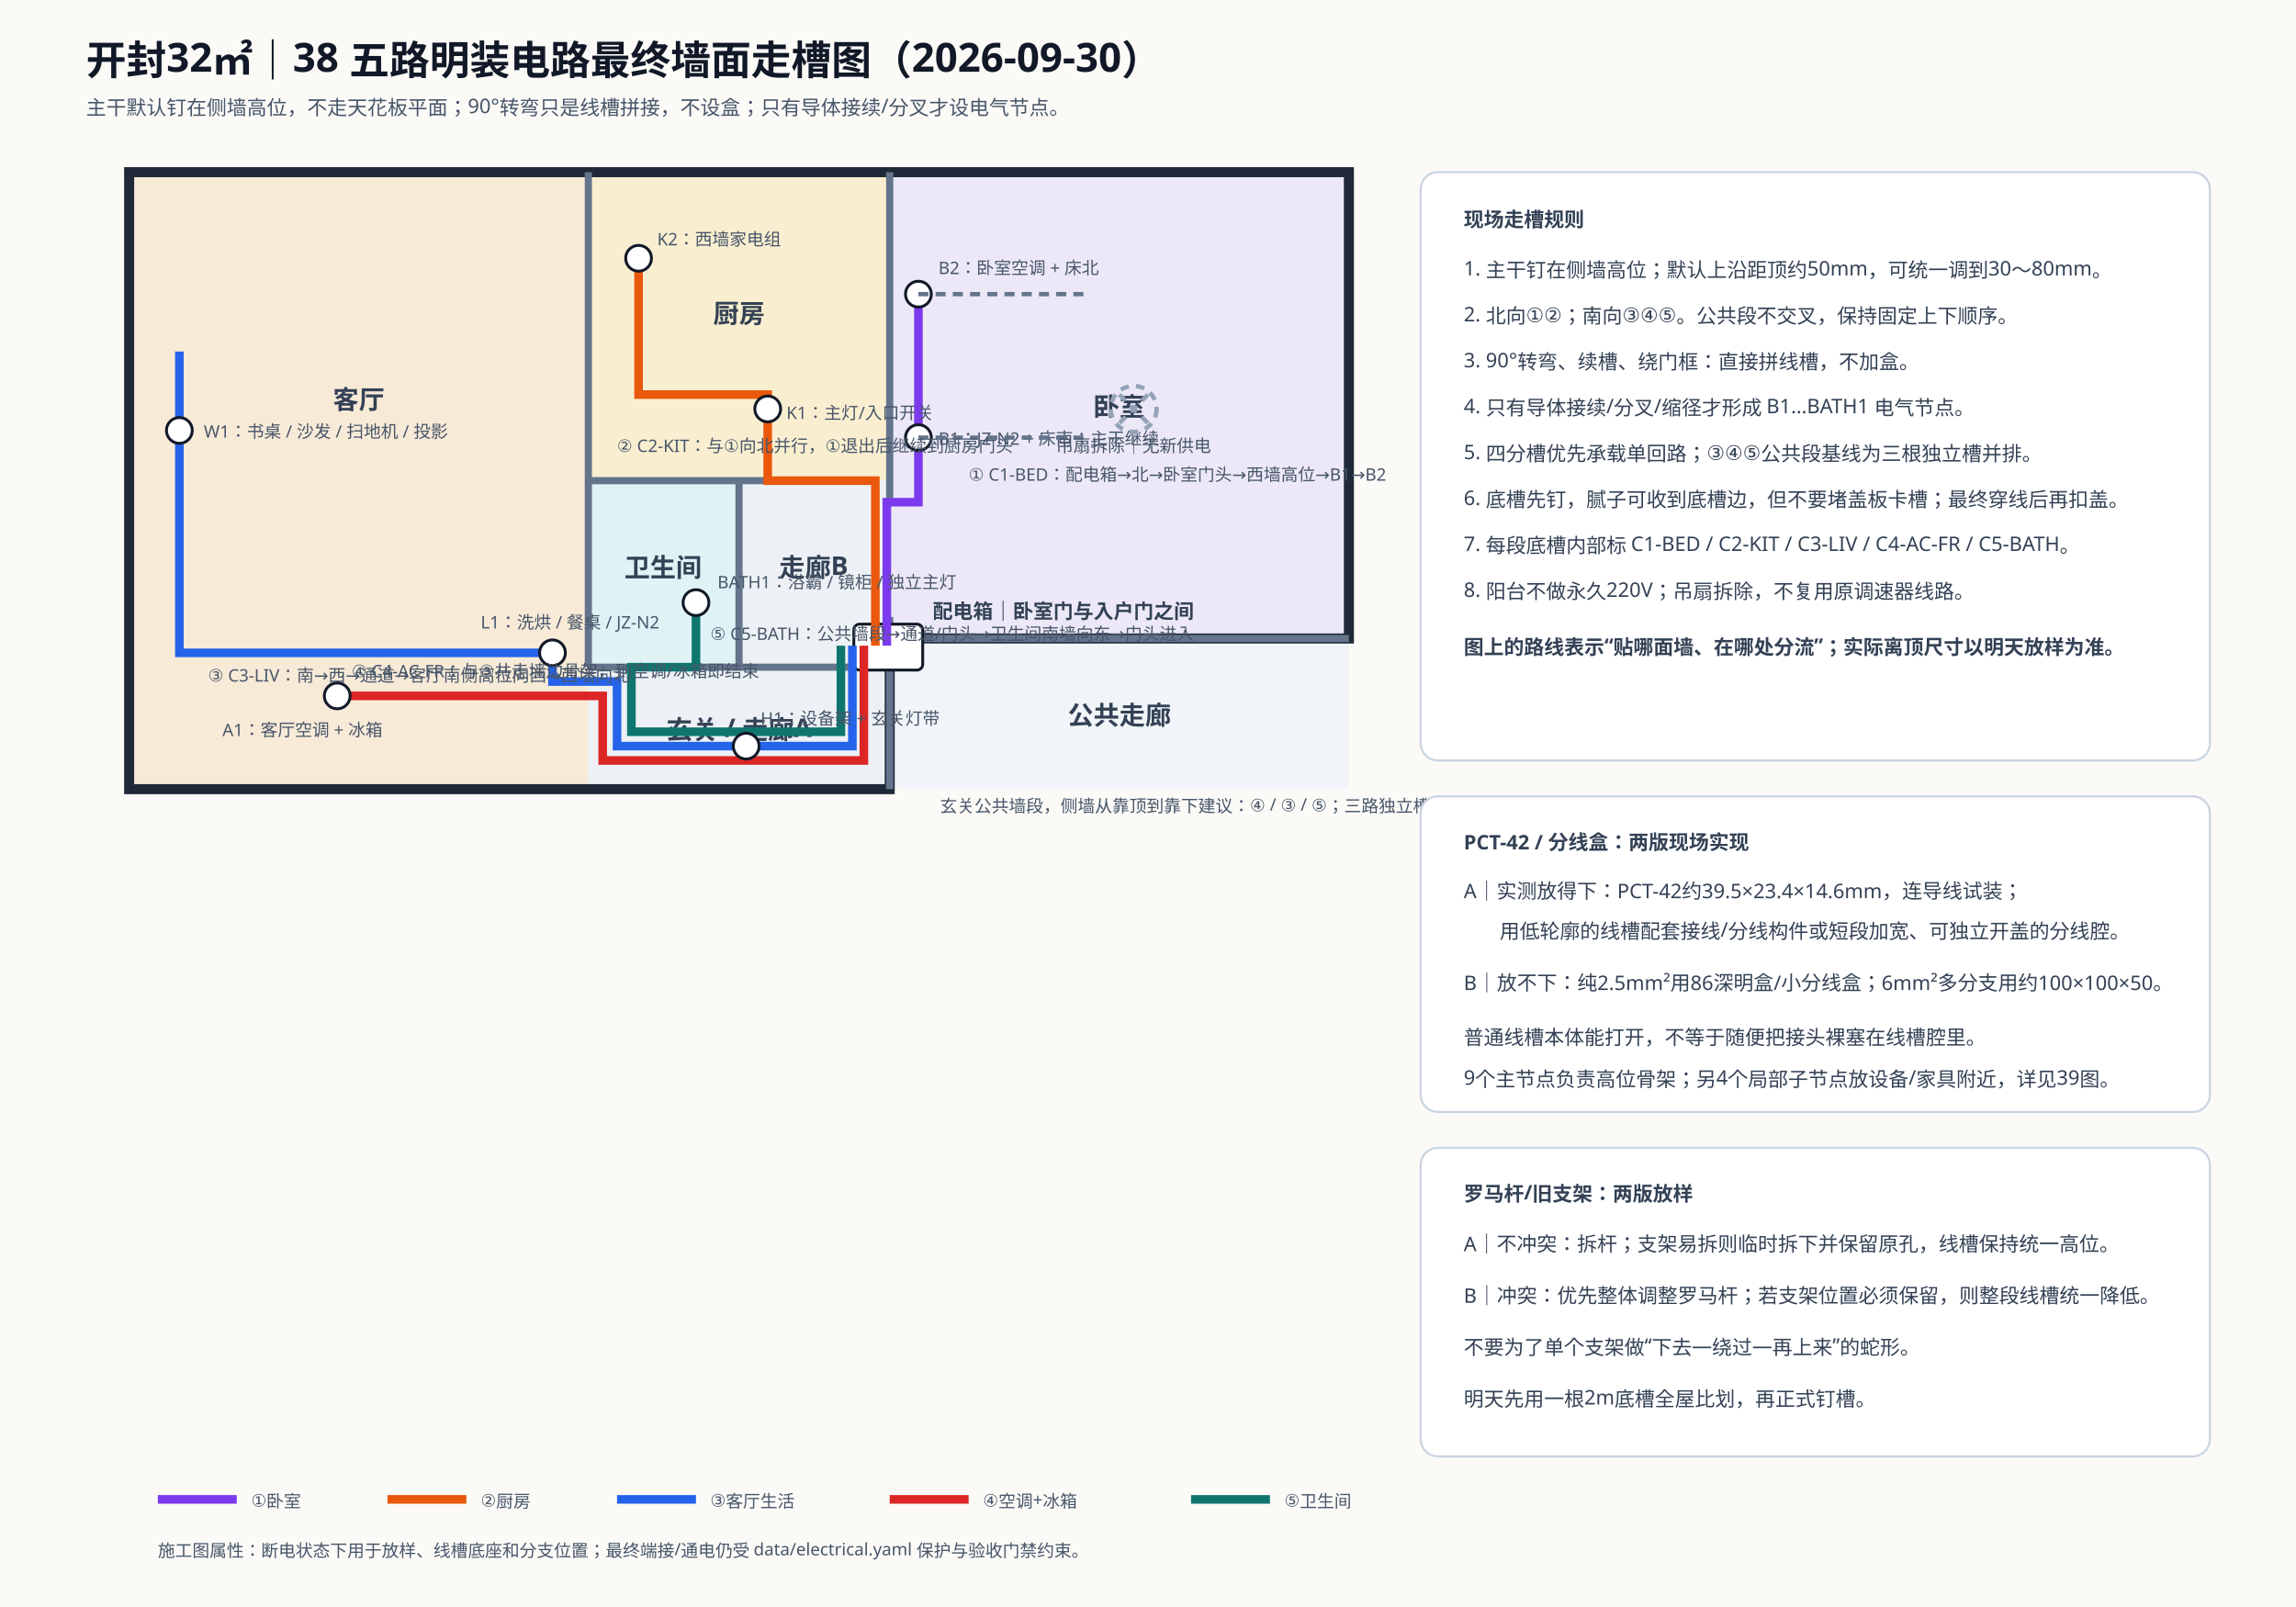
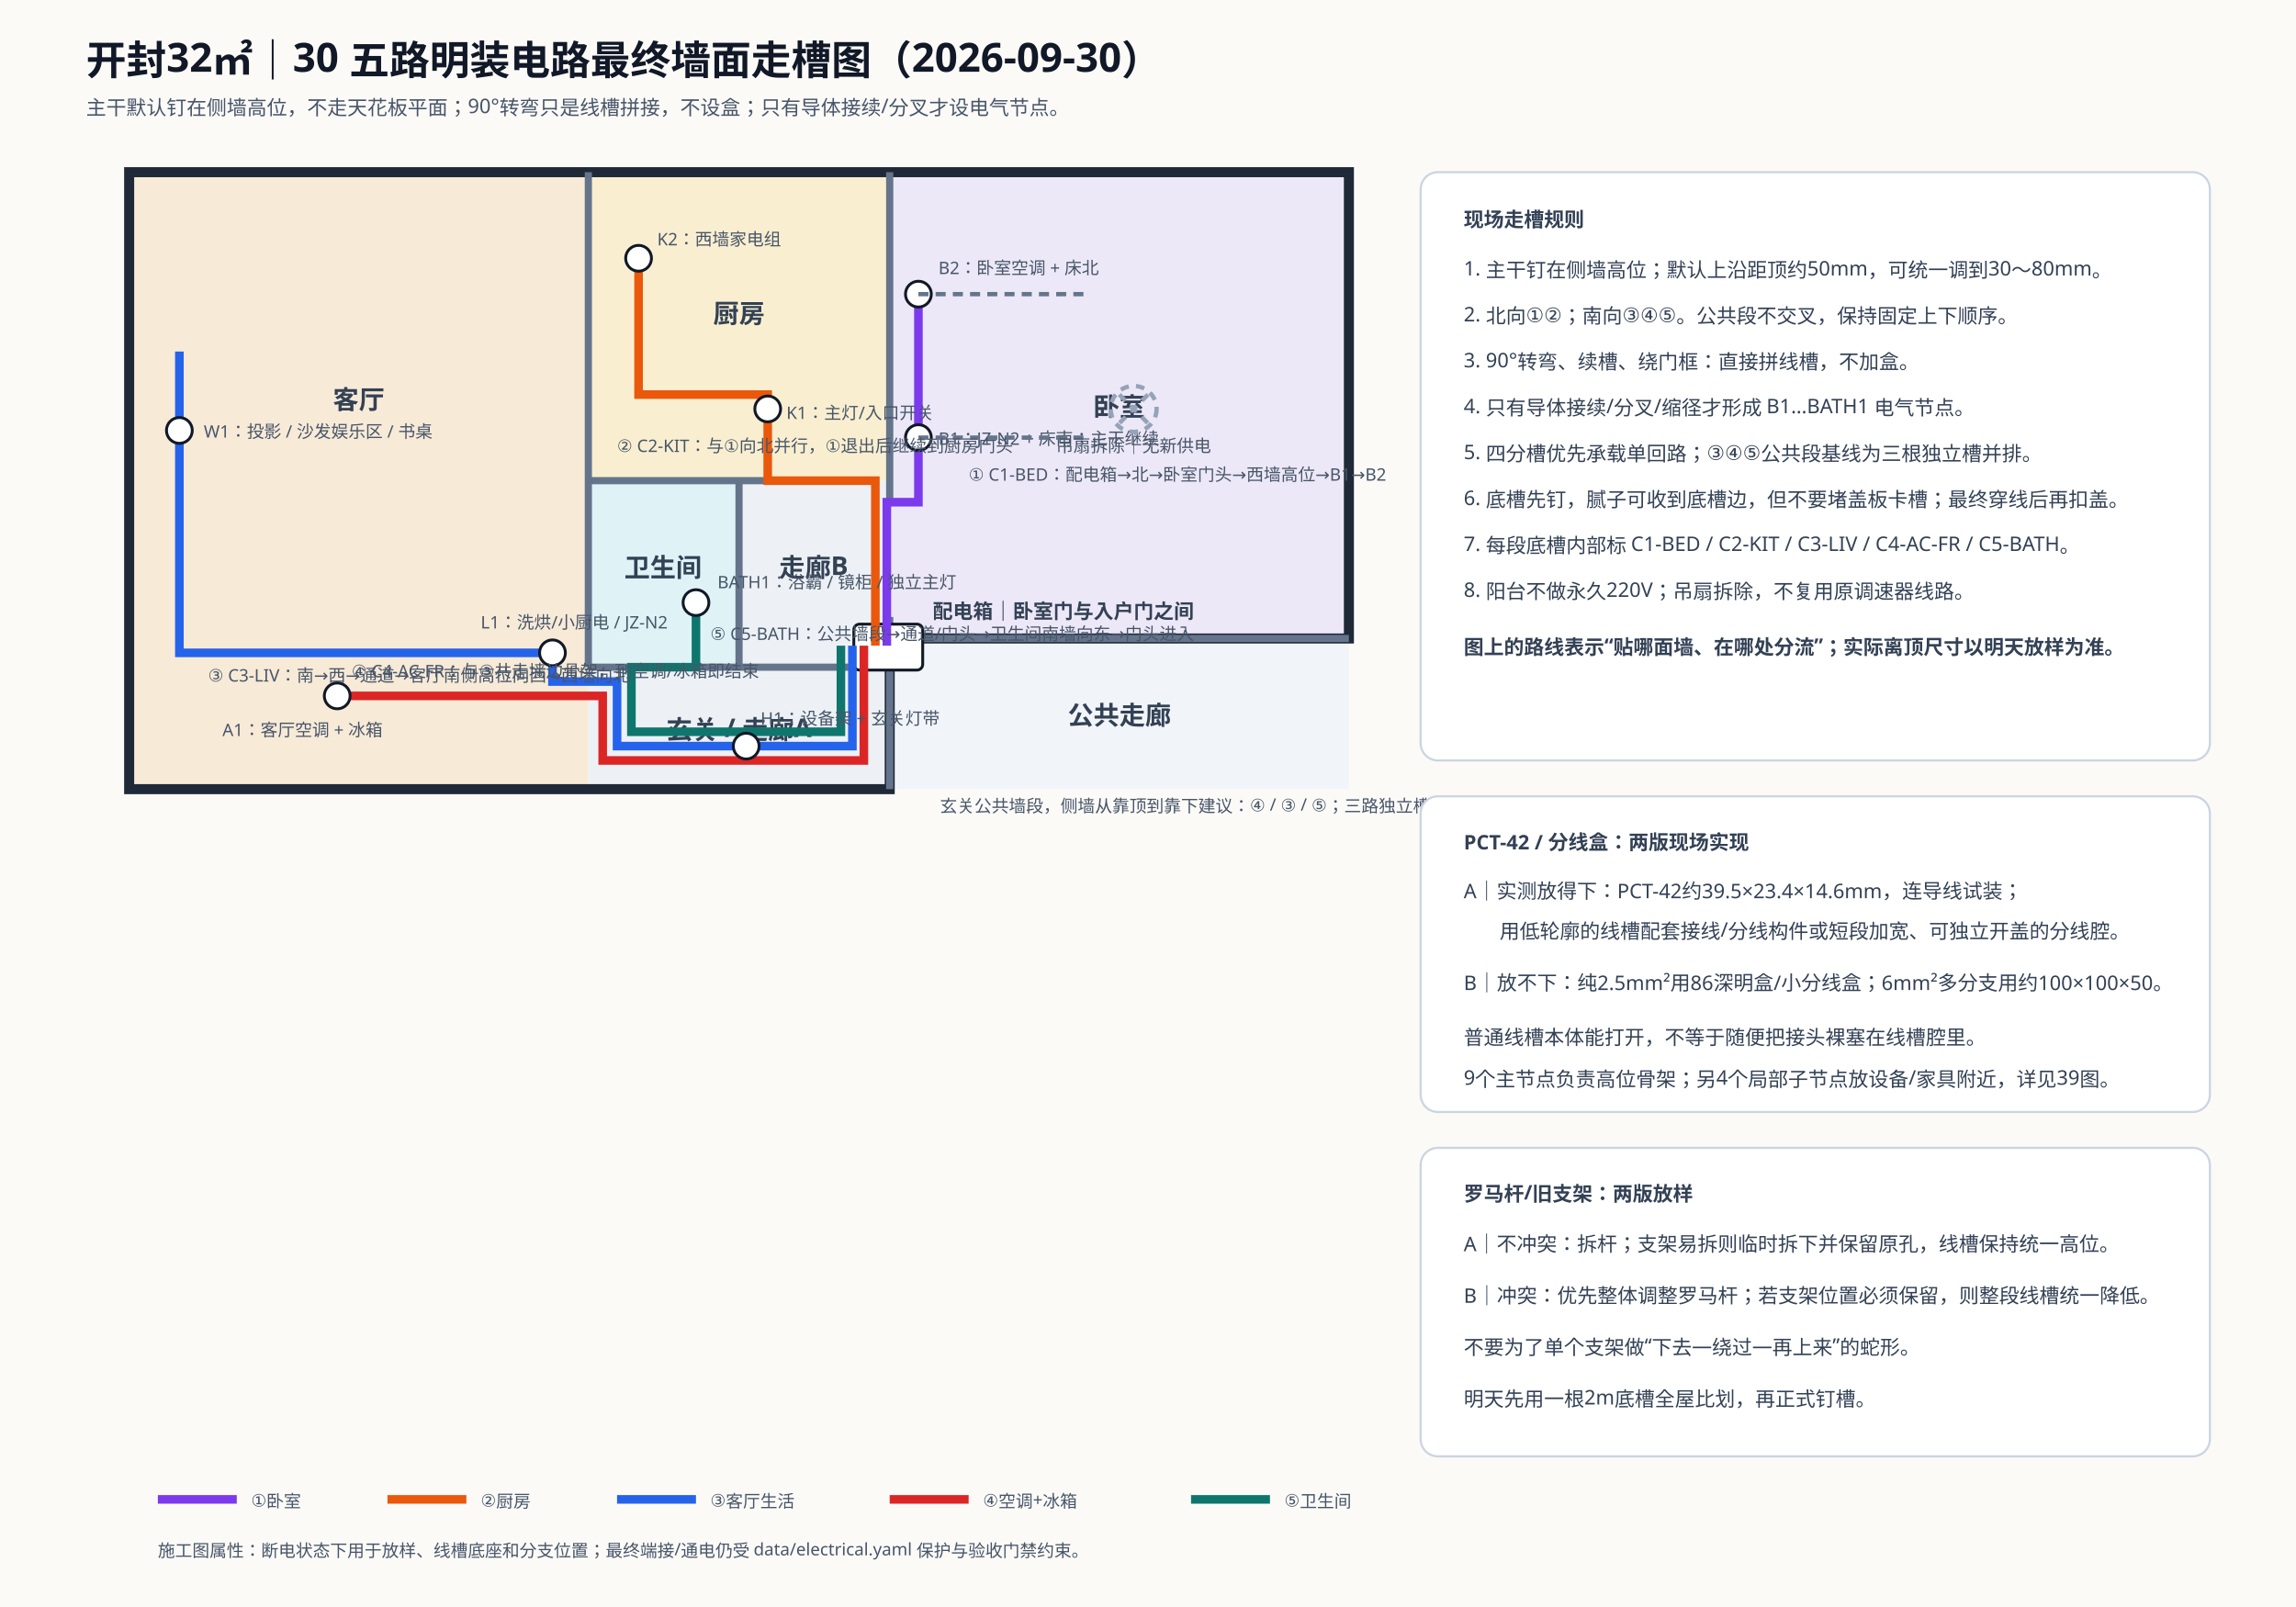
<svg xmlns="http://www.w3.org/2000/svg" width="1600" height="1120" viewBox="0 0 1600 1120" data-diagram-role="five-route-electrical-freeze" role="img">
  <style>
  text{font-family:"Source Han Sans SC","Heiti SC","Arial Unicode MS",sans-serif}
  .title{font-size:28px;font-weight:800;fill:#111827}.sub{font-size:14px;fill:#475569}
  .room{font-size:18px;font-weight:700;fill:#334155;text-anchor:middle}.micro{font-size:12px;fill:#475569}.small{font-size:14px;fill:#334155}.bold{font-weight:700}
  .wall{fill:none;stroke:#1f2937;stroke-width:7}.iw{fill:none;stroke:#64748b;stroke-width:5}.panel{fill:#fff;stroke:#cbd5e1;stroke-width:1.5}.node{fill:#fff;stroke:#111827;stroke-width:2}
  .c1{fill:none;stroke:#7c3aed;stroke-width:6}.c2{fill:none;stroke:#ea580c;stroke-width:6}.c3{fill:none;stroke:#2563eb;stroke-width:6}.c4{fill:none;stroke:#dc2626;stroke-width:6}.c5{fill:none;stroke:#0f766e;stroke-width:6}
  .drop{fill:none;stroke:#64748b;stroke-width:3;stroke-dasharray:7 5}.retired{fill:none;stroke:#94a3b8;stroke-width:3;stroke-dasharray:6 5}
</style>
  <rect width="1600" height="1120" fill="#fbfaf7" />
-   <text x="60" y="52" class="title">开封32㎡｜38 五路明装电路最终墙面走槽图（2026-09-30）</text>
+   <text x="60" y="52" class="title">开封32㎡｜30 五路明装电路最终墙面走槽图（2026-09-30）</text>
  <text x="60" y="80" class="sub">主干默认钉在侧墙高位，不走天花板平面；90°转弯只是线槽拼接，不设盒；只有导体接续/分叉才设电气节点。</text>
  <rect x="90" y="120" width="320" height="430" fill="#f7ead7" />
  <rect x="410" y="120" width="210" height="215" fill="#f9efd0" />
  <rect x="410" y="335" width="105" height="130" fill="#dff3f7" />
  <rect x="515" y="335" width="105" height="130" fill="#edf1f5" />
  <rect x="410" y="465" width="210" height="85" fill="#edf1f5" />
  <rect x="620" y="120" width="320" height="325" fill="#ece8f7" />
  <rect x="620" y="445" width="320" height="105" fill="#f1f5f9" />
  <path class="wall" d="M90 120H940V445H620V550H410V550H90Z" />
  <path class="iw" d="M410 120V465M410 335H535M515 335V465M410 465H620M620 120V350M620 430V550M620 445H940" />
  <text x="250" y="285" class="room">客厅</text>
  <text x="515" y="225" class="room">厨房</text>
  <text x="462" y="402" class="room">卫生间</text>
  <text x="567" y="402" class="room">走廊B</text>
  <text x="515" y="515" class="room">玄关 / 走廊A</text>
  <text x="780" y="290" class="room">卧室</text>
  <text x="780" y="505" class="room">公共走廊</text>
  <rect x="595" y="435" width="48" height="32" rx="4" fill="#fff" stroke="#111827" stroke-width="2" />
  <text x="650" y="431" class="small bold">配电箱｜卧室门与入户门之间</text>
  <path class="c1" d="M618 450 L618 350 L640 350 L640 205" />
  <circle cx="640" cy="305" r="9" class="node" />
  <text x="654" y="310" class="micro">B1：JZ-N2 + 床南；主干继续</text>
  <circle cx="640" cy="205" r="9" class="node" />
  <text x="654" y="191" class="micro">B2：卧室空调 + 床北</text>
  <path class="drop" d="M640 305 H760M640 205 H760" />
  <text x="675" y="335" class="micro" fill="#7c3aed">① C1-BED：配电箱→北→卧室门头→西墙高位→B1→B2</text>
  <circle cx="790" cy="285" r="16" class="retired" />
  <path d="M780 275L800 295M800 275L780 295" class="retired" />
  <text x="790" y="315" class="micro" text-anchor="middle">吊扇拆除｜无新供电</text>
  <path class="c2" d="M610 450 L610 335 L535 335 L535 275 L445 275 L445 180" />
  <circle cx="535" cy="285" r="9" class="node" />
  <text x="548" y="292" class="micro">K1：主灯/入口开关</text>
  <circle cx="445" cy="180" r="9" class="node" />
  <text x="458" y="171" class="micro">K2：西墙家电组</text>
  <text x="430" y="315" class="micro" fill="#ea580c">② C2-KIT：与①向北并行，①退出后继续到厨房门头</text>
  <path class="c4" d="M602 450 L602 530 L420 530 L420 485 L235 485" />
  <path class="c3" d="M594 450 L594 520 L430 520 L430 475 L385 475 L385 455 L125 455 L125 245" />
  <path class="c5" d="M586 450 L586 510 L440 510 L440 465 L485 465 L485 420" />
  <text x="655" y="566" class="micro">玄关公共墙段，侧墙从靠顶到靠下建议：④ / ③ / ⑤；三路独立槽并排</text>
  <circle cx="520" cy="520" r="9" class="node" />
  <text x="530" y="505" class="micro">H1：设备架 + 玄关灯带</text>
  <circle cx="385" cy="455" r="9" class="node" />
-   <text x="335" y="438" class="micro">L1：洗烘 / 餐桌 / JZ-N2</text>
+   <text x="335" y="438" class="micro">L1：洗烘/小厨电 / JZ-N2</text>
  <circle cx="125" cy="300" r="9" class="node" />
-   <text x="142" y="305" class="micro">W1：书桌 / 沙发 / 扫地机 / 投影</text>
+   <text x="142" y="305" class="micro">W1：投影 / 沙发娱乐区 / 书桌</text>
  <text x="145" y="475" class="micro" fill="#2563eb">③ C3-LIV：南→西→通道→客厅南侧高位向西→西墙向北</text>
  <circle cx="235" cy="485" r="9" class="node" />
  <text x="155" y="513" class="micro">A1：客厅空调 + 冰箱</text>
  <text x="245" y="472" class="micro" fill="#dc2626">④ C4-AC-FR：与③共走墙边骨架，到空调/冰箱即结束</text>
  <circle cx="485" cy="420" r="9" class="node" />
  <text x="500" y="410" class="micro">BATH1：浴霸 / 镜柜 / 独立主灯</text>
  <text x="495" y="446" class="micro" fill="#0f766e">⑤ C5-BATH：公共墙段→通道/门头→卫生间南墙向东→门头进入</text>
  <rect x="990" y="120" width="550" height="410" rx="12" class="panel" />
  <text x="1020" y="158" class="small bold">现场走槽规则</text>
  <text x="1020" y="192" class="small">1. 主干钉在侧墙高位；默认上沿距顶约50mm，可统一调到30～80mm。</text>
  <text x="1020" y="224" class="small">2. 北向①②；南向③④⑤。公共段不交叉，保持固定上下顺序。</text>
  <text x="1020" y="256" class="small">3. 90°转弯、续槽、绕门框：直接拼线槽，不加盒。</text>
  <text x="1020" y="288" class="small">4. 只有导体接续/分叉/缩径才形成 B1…BATH1 电气节点。</text>
  <text x="1020" y="320" class="small">5. 四分槽优先承载单回路；③④⑤公共段基线为三根独立槽并排。</text>
  <text x="1020" y="352" class="small">6. 底槽先钉，腻子可收到底槽边，但不要堵盖板卡槽；最终穿线后再扣盖。</text>
  <text x="1020" y="384" class="small">7. 每段底槽内部标 C1-BED / C2-KIT / C3-LIV / C4-AC-FR / C5-BATH。</text>
  <text x="1020" y="416" class="small">8. 阳台不做永久220V；吊扇拆除，不复用原调速器线路。</text>
  <text x="1020" y="456" class="small bold">图上的路线表示“贴哪面墙、在哪处分流”；实际离顶尺寸以明天放样为准。</text>
  <rect x="990" y="555" width="550" height="220" rx="12" class="panel" />
  <text x="1020" y="592" class="small bold">PCT-42 / 分线盒：两版现场实现</text>
  <text x="1020" y="626" class="small">A｜实测放得下：PCT-42约39.5×23.4×14.6mm，连导线试装；</text>
  <text x="1045" y="654" class="small">用低轮廓的线槽配套接线/分线构件或短段加宽、可独立开盖的分线腔。</text>
  <text x="1020" y="690" class="small">B｜放不下：纯2.5mm²用86深明盒/小分线盒；6mm²多分支用约100×100×50。</text>
  <text x="1020" y="728" class="small">普通线槽本体能打开，不等于随便把接头裸塞在线槽腔里。</text>
  <text x="1020" y="756" class="small">9个主节点负责高位骨架；另4个局部子节点放设备/家具附近，详见39图。</text>
  <rect x="990" y="800" width="550" height="215" rx="12" class="panel" />
  <text x="1020" y="837" class="small bold">罗马杆/旧支架：两版放样</text>
  <text x="1020" y="872" class="small">A｜不冲突：拆杆；支架易拆则临时拆下并保留原孔，线槽保持统一高位。</text>
  <text x="1020" y="908" class="small">B｜冲突：优先整体调整罗马杆；若支架位置必须保留，则整段线槽统一降低。</text>
  <text x="1020" y="944" class="small">不要为了单个支架做“下去—绕过—再上来”的蛇形。</text>
  <text x="1020" y="980" class="small">明天先用一根2m底槽全屋比划，再正式钉槽。</text>
  <line x1="110" y1="1045" x2="165" y2="1045" class="c1" />
  <text x="175" y="1050" class="micro">①卧室</text>
  <line x1="270" y1="1045" x2="325" y2="1045" class="c2" />
  <text x="335" y="1050" class="micro">②厨房</text>
  <line x1="430" y1="1045" x2="485" y2="1045" class="c3" />
  <text x="495" y="1050" class="micro">③客厅生活</text>
  <line x1="620" y1="1045" x2="675" y2="1045" class="c4" />
  <text x="685" y="1050" class="micro">④空调+冰箱</text>
  <line x1="830" y1="1045" x2="885" y2="1045" class="c5" />
  <text x="895" y="1050" class="micro">⑤卫生间</text>
  <text x="110" y="1085" class="micro">施工图属性：断电状态下用于放样、线槽底座和分支位置；最终端接/通电仍受 data/electrical.yaml 保护与验收门禁约束。</text>
</svg>
